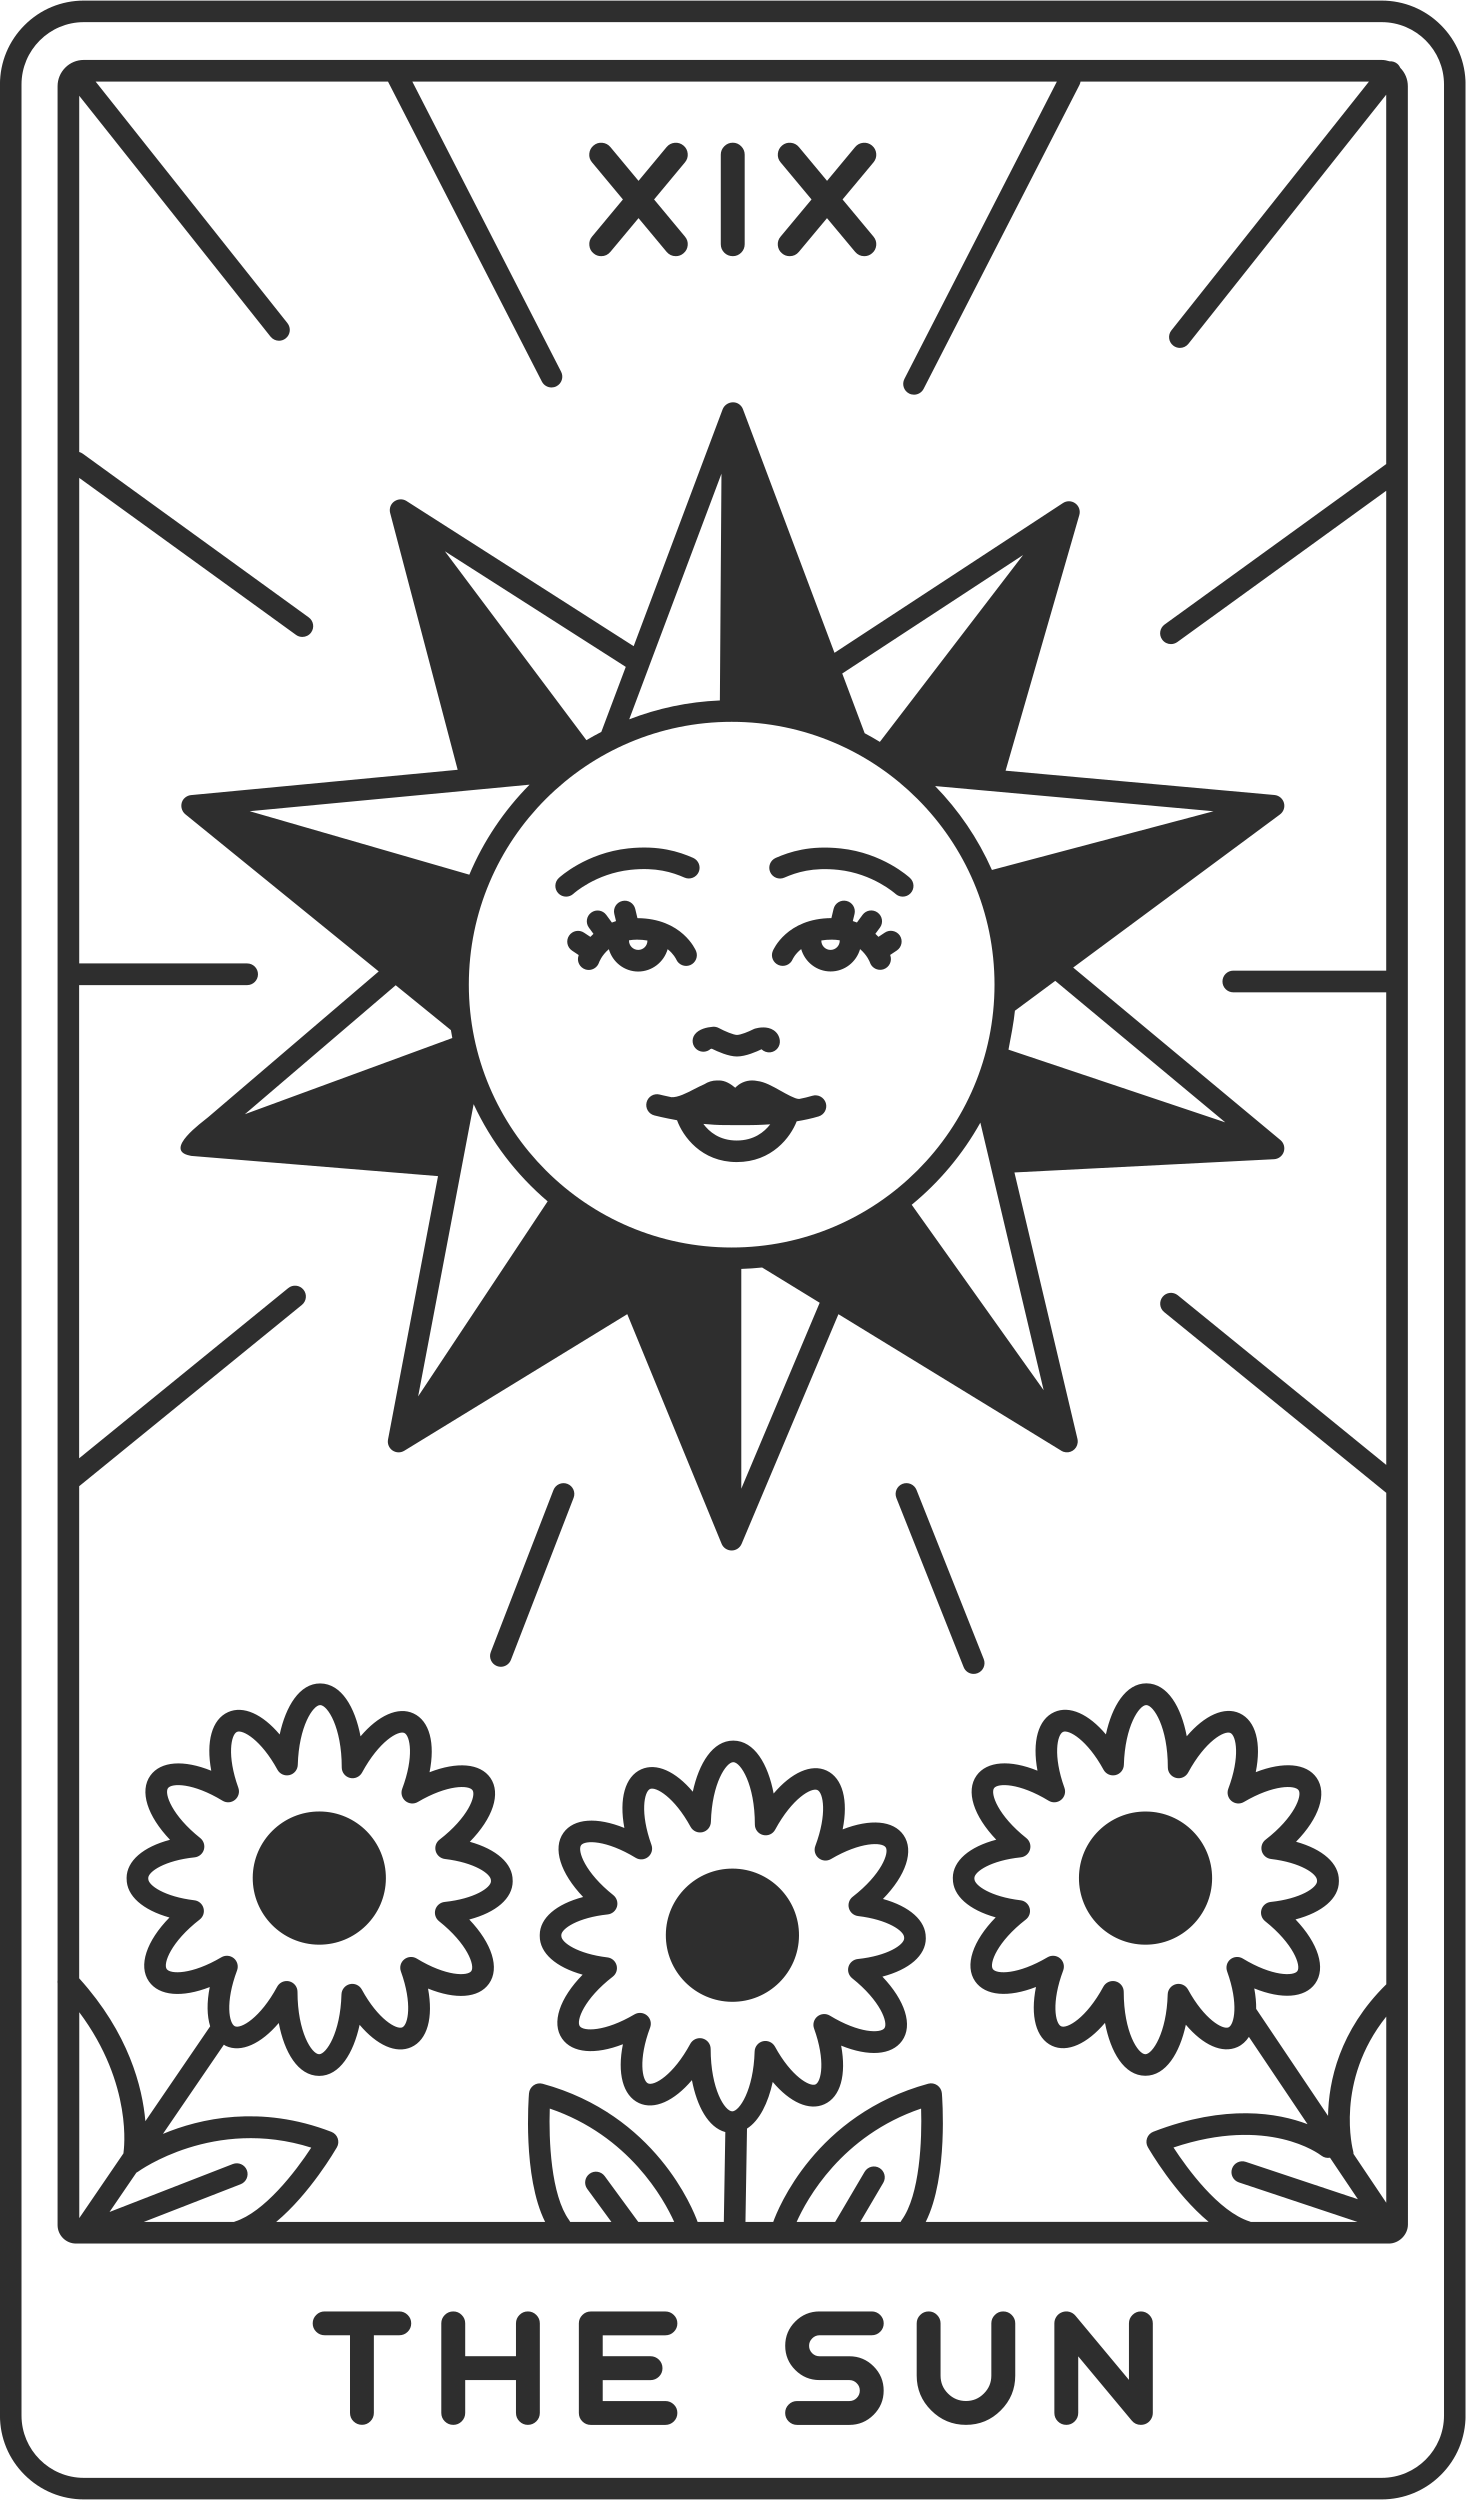
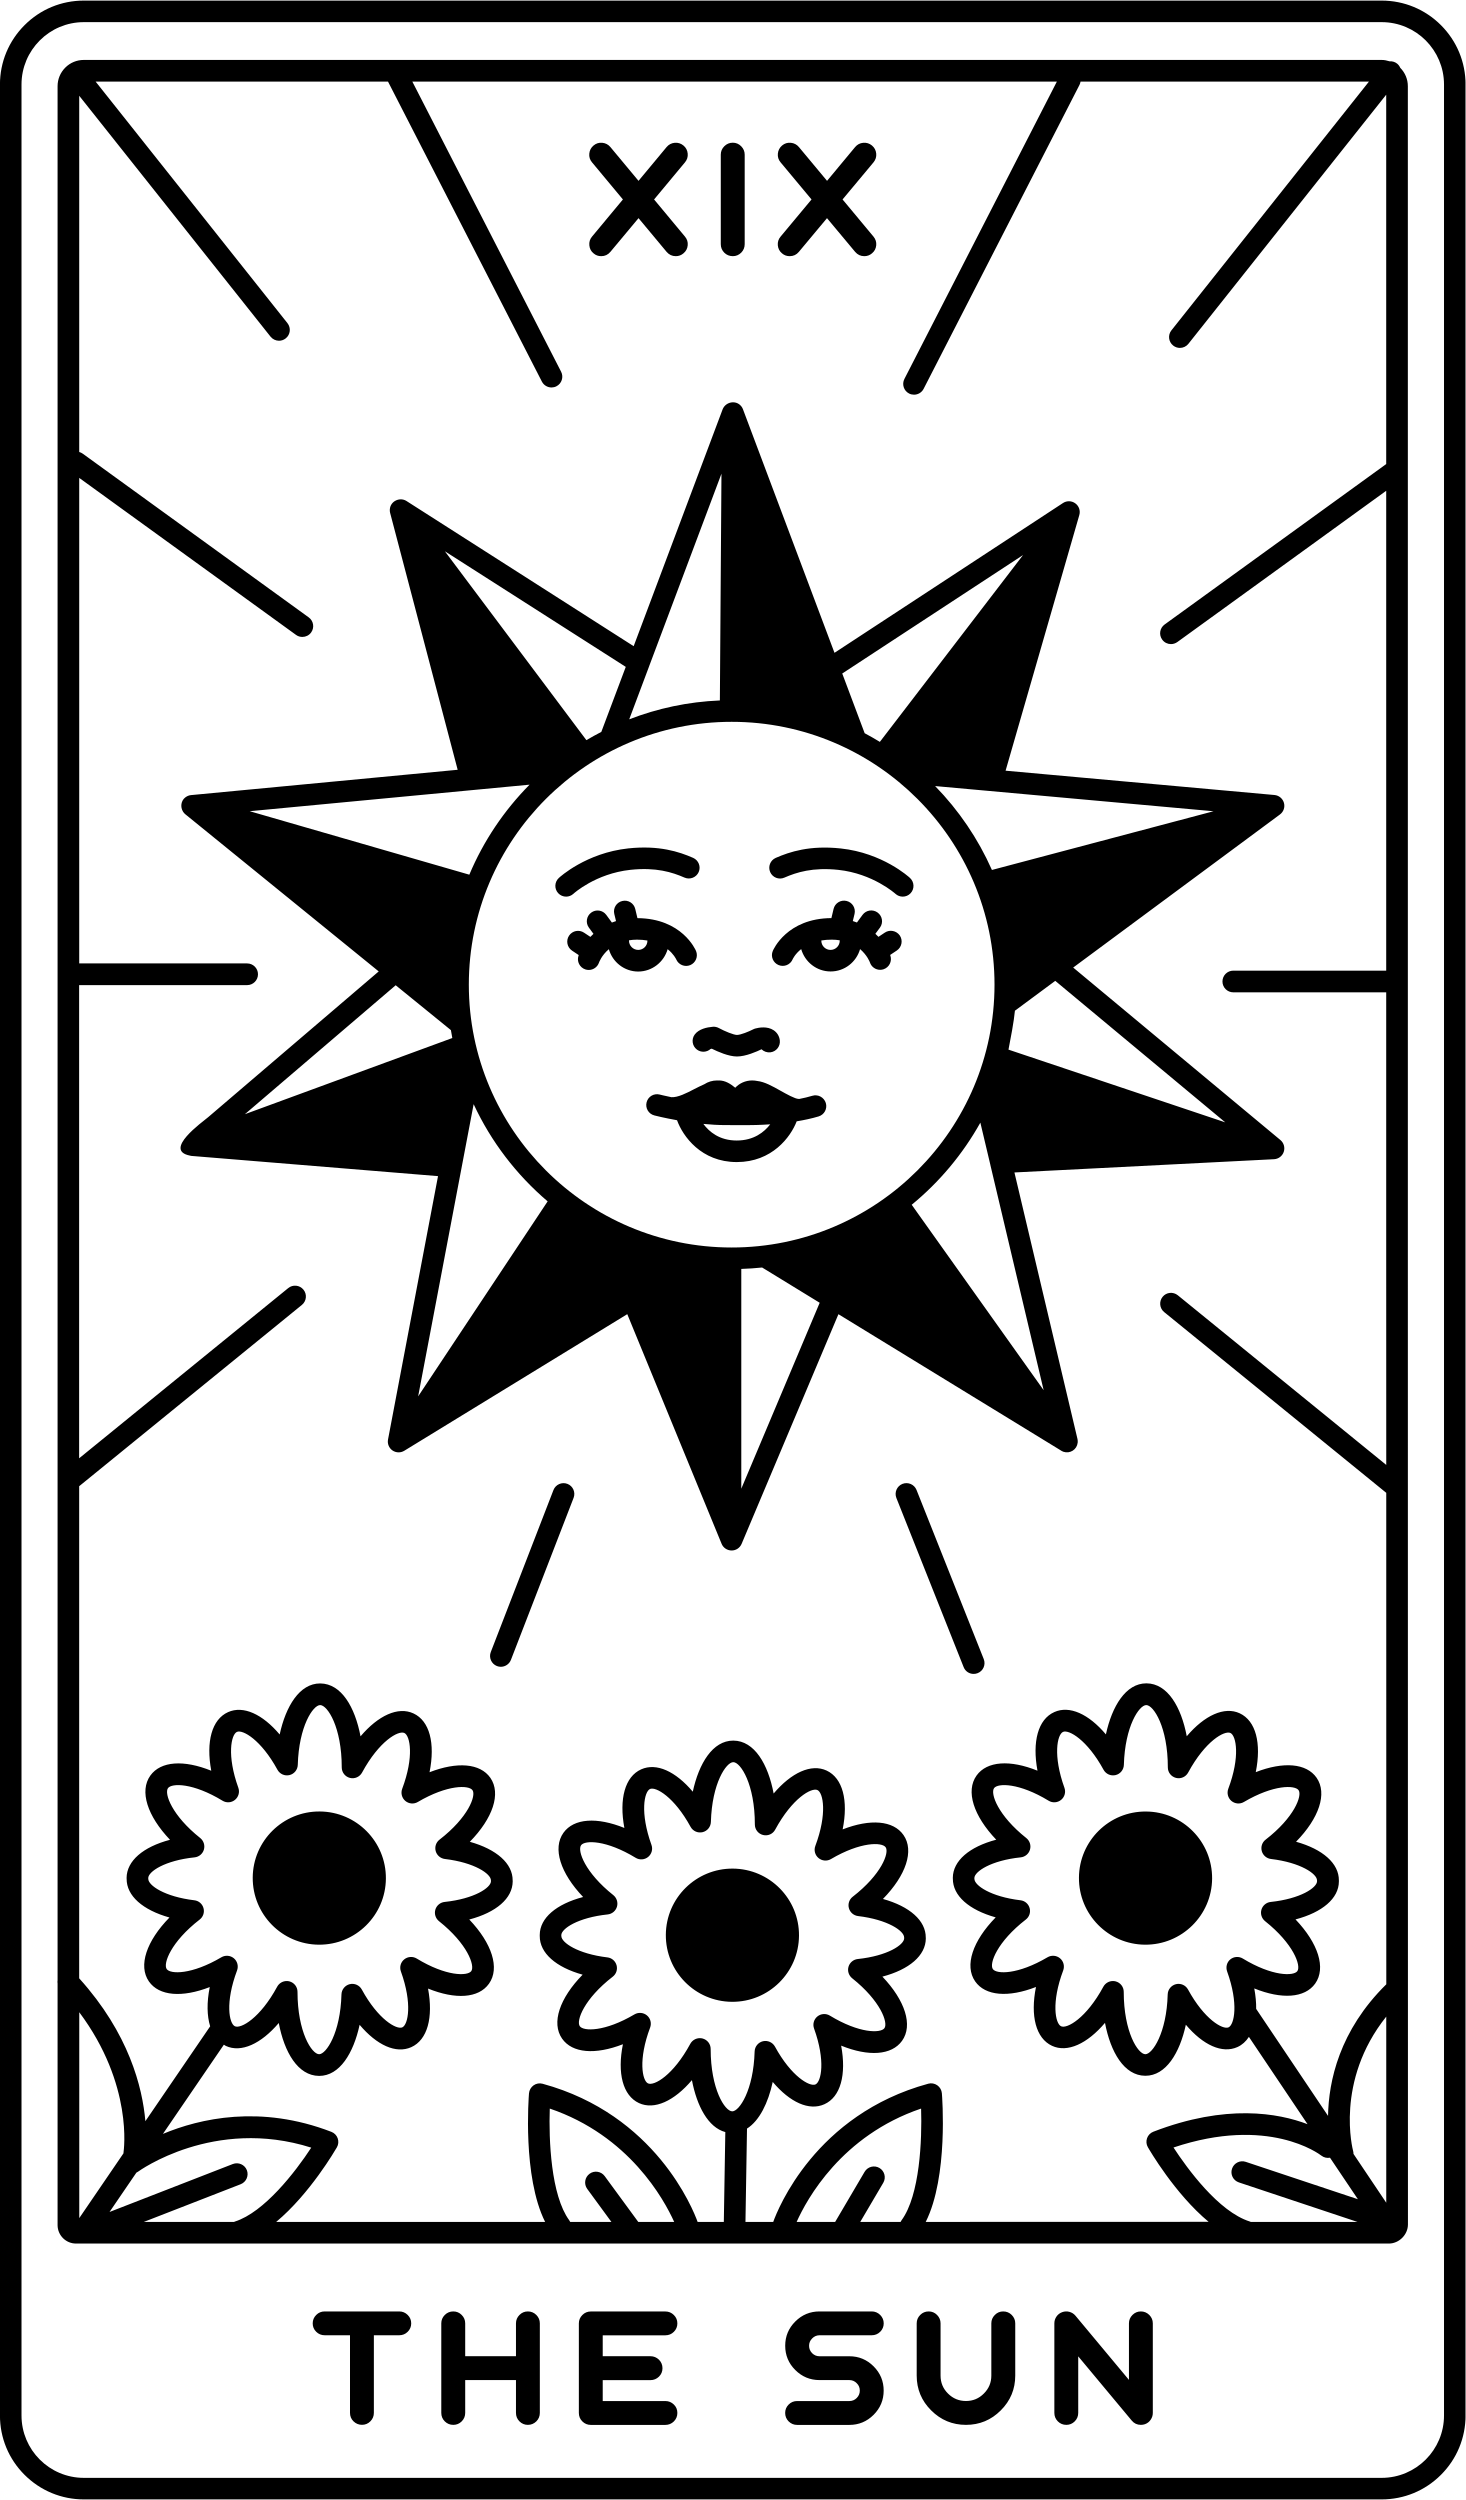
<svg xmlns="http://www.w3.org/2000/svg" xmlns:xlink="http://www.w3.org/1999/xlink" version="1.0" id="Layer_1" x="0px" y="0px" viewBox="0 0 323 551" style="enable-background:new 0 0 323 551;" xml:space="preserve">
  <style type="text/css">
	.st0{clip-path:url(#SVGID_00000127747383329321471360000017076260860742294682_);}
- 	.st1{fill:#2E2E2E;}
+ 	.st1{fill:currentColor;}
</style>
  <g>
    <defs>
      <rect id="SVGID_1_" width="323" height="551" />
    </defs>
    <clipPath id="SVGID_00000101091295682728092690000008484041067243405499_">
      <use xlink:href="#SVGID_1_" style="overflow:visible;" />
    </clipPath>
    <g style="clip-path:url(#SVGID_00000101091295682728092690000008484041067243405499_);">
      <path class="st1" d="M317.59,5.55c-3.49-3.49-8.14-5.42-13.08-5.42H18.48c-4.94,0-9.58,1.92-13.07,5.42    c-3.49,3.49-5.42,8.14-5.42,13.08v513.74c0,4.94,1.92,9.59,5.42,13.08c3.49,3.49,8.14,5.42,13.07,5.42h286.03    c4.94,0,9.58-1.92,13.08-5.42c3.49-3.49,5.42-8.14,5.42-13.08V18.63C323.01,13.69,321.08,9.05,317.59,5.55z M318.26,275.5v256.87    c0,3.8-1.54,7.23-4.03,9.72c-2.49,2.49-5.92,4.03-9.72,4.03H18.48c-3.79,0-7.23-1.54-9.71-4.03c-2.49-2.48-4.03-5.92-4.03-9.72    V18.63c0-3.8,1.54-7.23,4.03-9.72c2.48-2.49,5.92-4.03,9.71-4.03h286.03c3.8,0,7.23,1.54,9.72,4.03c2.48,2.49,4.03,5.92,4.03,9.72    V275.5z M89.86,510.22c0.52,0.52,0.77,1.13,0.77,1.85c0,0.72-0.26,1.34-0.77,1.85c-0.52,0.52-1.15,0.77-1.87,0.77H82.4v17.1    c0,0.73-0.26,1.36-0.77,1.87c-0.51,0.51-1.12,0.77-1.85,0.77c-0.72,0-1.35-0.26-1.87-0.77c-0.52-0.51-0.77-1.14-0.77-1.87v-17.1    h-5.58c-0.73,0-1.36-0.26-1.87-0.77c-0.52-0.51-0.77-1.13-0.77-1.85c0-0.72,0.26-1.34,0.77-1.85c0.51-0.52,1.14-0.78,1.87-0.78    h16.43C88.72,509.44,89.34,509.7,89.86,510.22z M118.21,510.22c0.51,0.52,0.77,1.13,0.77,1.85v19.73c0,0.73-0.26,1.36-0.77,1.87    c-0.52,0.51-1.15,0.77-1.87,0.77c-0.72,0-1.34-0.26-1.85-0.77c-0.51-0.51-0.77-1.14-0.77-1.87v-7.23h-11.19v7.23    c0,0.73-0.26,1.36-0.77,1.87c-0.51,0.51-1.13,0.77-1.85,0.77c-0.74,0-1.36-0.26-1.88-0.77c-0.51-0.51-0.77-1.14-0.77-1.87v-19.73    c0-0.72,0.26-1.34,0.77-1.85c0.52-0.52,1.14-0.78,1.88-0.78c0.72,0,1.34,0.26,1.85,0.78c0.52,0.52,0.77,1.13,0.77,1.85v7.23h11.19    v-7.23c0-0.72,0.26-1.34,0.77-1.85c0.51-0.52,1.13-0.78,1.85-0.78C117.06,509.44,117.69,509.7,118.21,510.22z M132.84,514.7v4.61    h10.52c0.72,0,1.35,0.26,1.88,0.77c0.51,0.52,0.77,1.14,0.77,1.88c0,0.72-0.26,1.34-0.77,1.85c-0.53,0.51-1.15,0.77-1.88,0.77    h-10.52v4.61h13.81c0.72,0,1.35,0.26,1.87,0.77c0.52,0.51,0.77,1.13,0.77,1.85c0,0.73-0.26,1.36-0.77,1.87    c-0.52,0.51-1.15,0.77-1.87,0.77h-16.43c-0.73,0-1.36-0.26-1.87-0.77c-0.52-0.51-0.77-1.14-0.77-1.87v-19.73    c0-0.72,0.26-1.34,0.77-1.85c0.51-0.52,1.14-0.78,1.87-0.78h16.43c0.72,0,1.35,0.26,1.87,0.78c0.52,0.52,0.77,1.13,0.77,1.85    c0,0.72-0.26,1.34-0.77,1.85c-0.52,0.52-1.15,0.77-1.87,0.77H132.84z M179,515.39c-0.45,0.45-0.68,0.98-0.68,1.62    c0,0.64,0.23,1.18,0.68,1.64c0.45,0.44,0.98,0.67,1.62,0.67h6.58c2.08,0,3.86,0.74,5.34,2.22c1.48,1.48,2.22,3.27,2.22,5.35    c0,2.08-0.74,3.86-2.22,5.34c-1.48,1.48-3.27,2.22-5.34,2.22h-11.51c-0.73,0-1.35-0.26-1.87-0.77c-0.51-0.51-0.77-1.14-0.77-1.87    c0-0.72,0.26-1.34,0.77-1.85c0.52-0.52,1.14-0.77,1.87-0.77h11.51c0.64,0,1.17-0.22,1.62-0.67c0.46-0.46,0.68-1,0.68-1.64    c0-0.64-0.22-1.18-0.68-1.62c-0.45-0.46-0.98-0.69-1.62-0.69h-6.58c-2.08,0-3.86-0.74-5.34-2.22c-1.48-1.47-2.22-3.26-2.22-5.35    c0-2.08,0.74-3.86,2.22-5.34c1.48-1.48,3.26-2.22,5.34-2.22h11.51c0.72,0,1.34,0.26,1.87,0.78c0.51,0.52,0.77,1.13,0.77,1.85    c0,0.72-0.26,1.34-0.77,1.85c-0.53,0.52-1.15,0.77-1.87,0.77h-11.51C179.98,514.7,179.45,514.93,179,515.39z M222.99,510.22    c0.51,0.52,0.77,1.13,0.77,1.85v11.51c0,2.99-1.06,5.55-3.19,7.67c-2.11,2.12-4.67,3.19-7.67,3.19s-5.55-1.07-7.67-3.19    c-2.12-2.11-3.19-4.67-3.19-7.67v-11.51c0-0.72,0.26-1.34,0.77-1.85c0.51-0.52,1.14-0.78,1.87-0.78c0.72,0,1.34,0.26,1.85,0.78    c0.51,0.52,0.77,1.13,0.77,1.85v11.51c0,1.55,0.54,2.87,1.64,3.96c1.09,1.09,2.41,1.64,3.96,1.64c1.54,0,2.85-0.54,3.94-1.64    c1.1-1.09,1.65-2.41,1.65-3.96v-11.51c0-0.72,0.26-1.34,0.77-1.85c0.51-0.52,1.12-0.78,1.85-0.78S222.47,509.7,222.99,510.22z     M253.31,510.22c0.51,0.52,0.77,1.13,0.77,1.85v19.73c0,0.56-0.16,1.06-0.48,1.52c-0.31,0.46-0.73,0.78-1.25,0.97    c-0.29,0.1-0.59,0.15-0.9,0.15c-0.83,0-1.5-0.32-2.02-0.95l-11.79-14.15v12.46c0,0.73-0.26,1.36-0.77,1.87    c-0.51,0.51-1.13,0.77-1.85,0.77c-0.73,0-1.36-0.26-1.87-0.77c-0.51-0.51-0.77-1.14-0.77-1.87v-19.73c0-0.56,0.16-1.06,0.48-1.52    c0.31-0.44,0.72-0.76,1.25-0.95c0.52-0.19,1.05-0.21,1.59-0.07c0.53,0.15,0.98,0.43,1.33,0.85l11.79,14.15v-12.46    c0-0.72,0.26-1.34,0.77-1.85c0.52-0.52,1.14-0.78,1.85-0.78C252.16,509.44,252.78,509.7,253.31,510.22z M130.48,52.15l6.81-8.19    l-6.81-8.18c-0.47-0.56-0.67-1.2-0.6-1.92c0.07-0.72,0.38-1.32,0.94-1.79c0.56-0.47,1.2-0.67,1.92-0.6    c0.72,0.07,1.32,0.38,1.79,0.94l6.2,7.45l6.19-7.45c0.47-0.56,1.07-0.87,1.79-0.94c0.72-0.06,1.36,0.14,1.92,0.6    s0.87,1.06,0.94,1.79c0.07,0.72-0.14,1.36-0.6,1.92l-6.81,8.18l6.81,8.19c0.47,0.56,0.67,1.2,0.6,1.92    c-0.07,0.72-0.38,1.31-0.94,1.77c-0.49,0.42-1.05,0.62-1.69,0.62c-0.81,0-1.48-0.32-2.02-0.95l-6.19-7.43l-6.2,7.43    c-0.54,0.64-1.21,0.95-2.02,0.95c-0.65,0-1.21-0.2-1.69-0.62c-0.56-0.45-0.86-1.04-0.93-1.77    C129.82,53.34,130.02,52.7,130.48,52.15z M159.63,55.69c-0.51-0.52-0.77-1.14-0.77-1.88V34.09c0-0.72,0.26-1.34,0.77-1.85    c0.52-0.52,1.14-0.79,1.88-0.79c0.72,0,1.34,0.27,1.85,0.79c0.51,0.52,0.77,1.13,0.77,1.85v19.72c0,0.74-0.26,1.36-0.77,1.88    c-0.52,0.51-1.14,0.77-1.85,0.77C160.77,56.45,160.14,56.2,159.63,55.69z M172.04,52.15l6.82-8.19l-6.82-8.18    c-0.47-0.56-0.67-1.2-0.6-1.92c0.07-0.72,0.38-1.32,0.93-1.79c0.56-0.47,1.2-0.67,1.92-0.6c0.72,0.07,1.32,0.38,1.79,0.94    l6.2,7.45l6.19-7.45c0.47-0.56,1.06-0.87,1.79-0.94c0.72-0.06,1.36,0.14,1.92,0.6c0.56,0.47,0.87,1.06,0.94,1.79    c0.07,0.72-0.14,1.36-0.6,1.92l-6.82,8.18l6.82,8.19c0.46,0.56,0.67,1.2,0.6,1.92c-0.07,0.72-0.38,1.31-0.94,1.77    c-0.49,0.42-1.05,0.62-1.69,0.62c-0.81,0-1.48-0.32-2.02-0.95l-6.2-7.43l-6.2,7.43c-0.53,0.64-1.21,0.95-2.02,0.95    c-0.65,0-1.21-0.2-1.69-0.62c-0.55-0.45-0.86-1.04-0.93-1.77C171.37,53.34,171.57,52.7,172.04,52.15z M310.29,19.01    c0-1.54-0.6-2.98-1.68-4.07c-0.15-0.35-0.38-0.67-0.69-0.92c-0.49-0.39-1.08-0.55-1.67-0.51c-0.56-0.18-1.15-0.3-1.75-0.3H18.48    c-1.55,0-3.01,0.6-4.1,1.7s-1.69,2.55-1.69,4.09v417.44c-0.04,0.24-0.04,0.48,0,0.73v53.3c0.04,2.22,1.84,4.01,4.07,4.01H306.1    c2.26,0,4.21-1.96,4.21-4.21l-0.02-214.39V19.01z M17.46,443.48c11.99,16.03,9.8,30.6,9.77,30.85c-0.02,0.09-0.02,0.18-0.02,0.27    l-9.74,14.27V443.48z M51.77,489.63c-0.07,0.02-0.13,0.06-0.19,0.08H31.7l21.35-8.31c1.22-0.48,1.83-1.86,1.36-3.09    c-0.48-1.23-1.86-1.83-3.09-1.36l-27.18,10.57l5.92-8.67c0.12-0.06,0.24-0.13,0.36-0.21c0.17-0.12,16.71-12.11,38.18-5.3    C65.11,478.69,58.22,487.6,51.77,489.63z M140.67,489.71l-7.4-10.1c-0.78-1.06-2.28-1.29-3.33-0.51    c-1.06,0.78-1.29,2.27-0.52,3.33l5.33,7.28h-9.08c-0.06-0.12-0.12-0.24-0.21-0.36c-4.04-5.51-4.53-17.76-4.29-24.62    c17.48,5.95,25.17,19.99,27.42,24.98H140.67z M161.39,465.34L161.39,465.34c-1.62-0.01-4.76-4.88-4.76-13.75    c0-1.09-0.74-2.04-1.8-2.31c-0.2-0.05-0.4-0.07-0.59-0.07c-0.86,0-1.67,0.47-2.1,1.25c-3.76,6.95-7.99,9.34-9.32,8.72    c-1.27-0.59-2.2-5.21,0.47-12.31c0.35-0.95,0.08-2.02-0.7-2.67c-0.78-0.65-1.88-0.74-2.75-0.23c-6.55,3.87-11.26,3.76-12.06,2.6    c-0.83-1.2,0.93-6,7.27-10.91c0.77-0.59,1.1-1.59,0.84-2.52c-0.26-0.93-1.05-1.62-2.02-1.73c-6.55-0.78-10.16-3.28-10.15-4.71    c0-0.05,0-0.11-0.01-0.19c0.01-1.43,3.66-3.88,10.23-4.57c0.96-0.1,1.77-0.78,2.04-1.71c0.27-0.93-0.05-1.93-0.8-2.54    c-6.27-4.98-7.97-9.81-7.11-11c0.81-1.14,5.53-1.19,12.03,2.77c0.86,0.53,1.96,0.45,2.75-0.19c0.78-0.64,1.08-1.7,0.73-2.66    c-2.57-7.14-1.59-11.74-0.31-12.32c1.25-0.56,5.33,1.74,8.93,8.34c0.52,0.95,1.6,1.43,2.65,1.18c1.05-0.25,1.8-1.18,1.83-2.26    c0.24-8.54,3.38-13.17,4.93-13.17h0.01c1.61,0.01,4.76,4.87,4.75,13.74c0,1.09,0.74,2.05,1.8,2.31c1.06,0.27,2.17-0.21,2.68-1.18    c3.76-6.94,8.01-9.33,9.32-8.72c1.27,0.59,2.19,5.21-0.47,12.31c-0.36,0.95-0.08,2.02,0.7,2.67c0.78,0.65,1.88,0.74,2.74,0.23    c6.55-3.86,11.27-3.75,12.06-2.6c0.84,1.2-0.93,6-7.26,10.9c-0.77,0.59-1.1,1.59-0.84,2.53c0.26,0.93,1.05,1.61,2.02,1.73    c6.55,0.78,10.16,3.28,10.15,4.71c0,0.01,0,0.01,0,0.01c0-0.11,0.01-0.23,0.03-0.35c-0.03,0.17-0.04,0.35-0.02,0.53    c-0.01,1.43-3.66,3.88-10.23,4.57c-0.96,0.1-1.77,0.78-2.04,1.7c-0.27,0.93,0.05,1.93,0.81,2.54c6.27,4.99,7.96,9.81,7.11,11    c-0.82,1.14-5.53,1.19-12.03-2.77c-0.86-0.52-1.96-0.45-2.75,0.19c-0.78,0.64-1.08,1.7-0.73,2.66c2.57,7.14,1.58,11.74,0.31,12.32    c-1.26,0.56-5.33-1.74-8.93-8.34c-0.52-0.94-1.6-1.42-2.65-1.18c-1.05,0.26-1.8,1.18-1.83,2.26    C166.08,460.7,162.94,465.34,161.39,465.34z M198.7,489.35c-0.08,0.11-0.15,0.23-0.21,0.36h-8.89l5.07-8.62    c0.67-1.14,0.29-2.6-0.84-3.27c-1.14-0.67-2.6-0.29-3.27,0.85l-6.49,11.04h-8.49c2.23-4.99,9.87-19.02,27.43-24.98    C203.23,471.59,202.75,483.83,198.7,489.35z M204.03,489.71c5.01-9.99,3.62-27.55,3.56-28.35c-0.06-0.71-0.43-1.35-1.01-1.76    c-0.58-0.41-1.32-0.54-1.99-0.35c-24.89,6.79-33.17,27.65-34.17,30.46h-6.12l0.34-20.57c2.75-1.74,4.67-5.68,5.67-10.28    c3.79,4.49,8.01,6.43,11.37,4.92c3.59-1.6,4.9-6.53,3.71-12.92c6.04,2.45,11.12,2.14,13.42-1.06c2.46-3.43,0.67-8.9-4.33-14.15    c5.92-1.56,9.55-4.65,9.57-8.42c0-0.03-0.01-0.1-0.01-0.16c0-0.01,0-0.01,0-0.01c0.03-3.76-3.55-6.89-9.44-8.53    c5.07-5.18,6.94-10.63,4.53-14.09c-2.25-3.23-7.34-3.61-13.41-1.24c1.28-6.37,0.03-11.31-3.54-12.97    c-3.39-1.57-7.77,0.46-11.67,5.06c-1.22-6.44-4.22-11.63-8.87-11.66c-0.02,0-0.03,0-0.04,0c-4.52,0-7.56,5.02-8.91,11.26    c-3.79-4.49-8.01-6.43-11.37-4.93c-3.59,1.61-4.9,6.53-3.71,12.92c-6.04-2.44-11.12-2.14-13.42,1.06    c-2.46,3.43-0.67,8.91,4.33,14.16c-5.92,1.56-9.54,4.63-9.56,8.35c-0.01,0.1,0,0.2,0,0.22c0,0.01,0,0.02,0,0.02    c-0.03,3.76,3.56,6.89,9.45,8.53c-5.07,5.18-6.94,10.63-4.53,14.09c2.25,3.23,7.34,3.6,13.41,1.24    c-1.28,6.37-0.03,11.31,3.54,12.97c3.39,1.57,7.77-0.46,11.67-5.06c1.09,5.71,3.57,10.43,7.36,11.45l-0.33,19.81h-5.77    c-1.01-2.8-9.29-23.67-34.17-30.46c-0.68-0.19-1.42-0.06-1.99,0.35s-0.95,1.05-1.01,1.76c-0.06,0.81-1.45,18.36,3.56,28.35H60.86    c7.45-6.2,13.08-15.92,13.39-16.45c0.35-0.6,0.41-1.33,0.18-1.98c-0.23-0.66-0.74-1.18-1.39-1.43    c-15.65-6.04-29.01-2.94-37.13,0.45l13.43-19.66c0.15,0.09,0.28,0.2,0.43,0.27c3.38,1.57,7.76-0.45,11.67-5.05    c1.22,6.44,4.22,11.62,8.87,11.66c0.02,0,0.03,0,0.04,0c4.52,0,7.56-5.02,8.91-11.26c3.79,4.49,8.01,6.43,11.37,4.93    c3.59-1.61,4.9-6.53,3.71-12.92c6.04,2.45,11.13,2.15,13.42-1.06c2.46-3.43,0.67-8.91-4.33-14.16c5.92-1.56,9.54-4.64,9.57-8.41    c0,0-0.01-0.1-0.01-0.15c0-0.01,0-0.02,0-0.03c0.03-3.77-3.56-6.89-9.44-8.54c5.07-5.18,6.93-10.63,4.53-14.09    c-2.25-3.23-7.34-3.6-13.41-1.24c1.28-6.37,0.03-11.31-3.54-12.96c-3.39-1.58-7.77,0.45-11.67,5.05    c-1.22-6.44-4.22-11.62-8.87-11.66c-0.02,0-0.03,0-0.04,0c-4.52,0-7.56,5.01-8.91,11.25c-3.79-4.49-8.02-6.43-11.37-4.93    c-3.59,1.61-4.9,6.53-3.71,12.92c-6.03-2.44-11.12-2.14-13.42,1.06c-2.46,3.43-0.67,8.91,4.33,14.16    c-5.92,1.56-9.55,4.65-9.57,8.42c0,0.07,0.01,0.15,0.01,0.16s0,0.01,0,0.01c-0.03,3.77,3.56,6.89,9.44,8.54    c-5.07,5.18-6.93,10.63-4.53,14.09c2.25,3.23,7.34,3.6,13.41,1.24c-0.68,3.39-0.62,6.34,0.09,8.65l-14.28,20.91    c-0.64-7.43-3.61-19.35-14.59-31.49V327.56l49.09-39.96c1.02-0.83,1.18-2.34,0.34-3.36c-0.83-1.02-2.34-1.18-3.36-0.34    l-46.08,37.51V217.12h37.03c1.32,0,2.39-1.07,2.39-2.39s-1.07-2.39-2.39-2.39H17.46V105.33l47.78,34.6    c0.42,0.31,0.91,0.45,1.4,0.45c0.74,0,1.47-0.34,1.93-0.98c0.78-1.07,0.54-2.56-0.53-3.33L18.22,99.98    c-0.23-0.17-0.49-0.28-0.76-0.36V21.11l42.16,53.08c0.47,0.59,1.17,0.91,1.87,0.91c0.52,0,1.04-0.17,1.48-0.52    c1.04-0.82,1.2-2.32,0.39-3.35L21.08,17.99h64.44l33.91,66.11c0.42,0.82,1.26,1.3,2.12,1.3c0.36,0,0.74-0.08,1.08-0.26    c1.18-0.6,1.64-2.04,1.04-3.21L90.88,17.99h142.05l-33.6,65.53c-0.6,1.17-0.14,2.61,1.03,3.21c0.35,0.18,0.72,0.26,1.09,0.26    c0.86,0,1.7-0.47,2.12-1.3l34.36-67c0.11-0.23,0.18-0.47,0.22-0.7h63.56l-43.53,54.82c-0.82,1.03-0.65,2.53,0.39,3.35    c0.44,0.35,0.96,0.52,1.48,0.52c0.7,0,1.4-0.31,1.87-0.9l43.6-54.91v81.41l-48.84,35.36c-1.07,0.78-1.31,2.27-0.53,3.33    c0.46,0.65,1.19,0.99,1.93,0.99c0.48,0,0.97-0.15,1.4-0.45l46.04-33.34v105.76h-33.7c-1.32,0-2.39,1.07-2.39,2.39    c0,1.32,1.07,2.39,2.39,2.39h33.7v57.17l0.01,46.99l-45.94-37.39c-1.02-0.83-2.53-0.68-3.35,0.34c-0.83,1.02-0.68,2.53,0.34,3.36    l48.95,39.84l0.01,108.32c-10.38,10.21-12.71,21.41-12.84,29l-15.84-23.58c0.02-1.39-0.12-2.9-0.42-4.51    c6.03,2.44,11.12,2.14,13.42-1.06c2.45-3.43,0.67-8.91-4.33-14.15c5.92-1.56,9.54-4.63,9.56-8.35c0.01-0.08,0-0.14,0-0.21    c0-0.01,0-0.02,0-0.03c0.03-3.76-3.56-6.89-9.44-8.53c5.07-5.18,6.93-10.64,4.53-14.1c-2.25-3.23-7.34-3.6-13.41-1.24    c1.28-6.37,0.03-11.31-3.54-12.97c-3.38-1.57-7.77,0.46-11.67,5.06c-1.22-6.44-4.22-11.63-8.87-11.66c-0.02,0-0.03,0-0.04,0    c-4.52,0-7.56,5.02-8.91,11.25c-3.79-4.49-8.02-6.43-11.37-4.92c-3.59,1.6-4.9,6.53-3.71,12.92c-6.03-2.44-11.12-2.14-13.42,1.06    c-2.46,3.43-0.67,8.91,4.33,14.15c-5.92,1.56-9.55,4.65-9.57,8.42c0,0.08,0.01,0.15,0.01,0.16c0,0.01,0,0.01,0,0.01    c-0.03,3.76,3.56,6.89,9.44,8.53c-5.07,5.18-6.93,10.64-4.53,14.1c2.24,3.23,7.34,3.61,13.41,1.24    c-1.28,6.37-0.03,11.31,3.54,12.97c3.38,1.57,7.76-0.45,11.67-5.06c1.22,6.44,4.22,11.63,8.87,11.66c0.02,0,0.03,0,0.04,0    c4.52,0,7.56-5.01,8.91-11.25c3.79,4.49,8.01,6.43,11.37,4.92c1.05-0.47,1.88-1.25,2.53-2.24l12.92,19.24    c-6.45-2.46-17.95-4.52-33.98,1.66c-0.65,0.25-1.16,0.77-1.39,1.43c-0.23,0.66-0.17,1.38,0.18,1.98    c0.31,0.54,5.94,10.26,13.39,16.45L204.03,489.71L204.03,489.71z M44.85,420.55c-0.26-0.94-1.05-1.62-2.02-1.73    c-6.55-0.78-10.16-3.28-10.15-4.72c0-0.05,0-0.1-0.01-0.17c0.01-1.43,3.66-3.89,10.23-4.57c0.96-0.1,1.77-0.78,2.04-1.71    c0.27-0.93-0.05-1.93-0.8-2.54c-6.27-4.98-7.97-9.81-7.12-11c0.82-1.14,5.53-1.19,12.03,2.77c0.86,0.53,1.96,0.45,2.74-0.19    c0.79-0.65,1.08-1.71,0.74-2.66c-2.57-7.14-1.59-11.74-0.31-12.32c1.26-0.57,5.33,1.74,8.93,8.34c0.52,0.95,1.6,1.43,2.65,1.18    c1.05-0.25,1.8-1.18,1.83-2.25c0.24-8.54,3.38-13.18,4.93-13.18h0.01c1.61,0.01,4.76,4.87,4.75,13.74c0,1.09,0.74,2.04,1.8,2.31    c1.05,0.27,2.16-0.22,2.68-1.18c3.76-6.94,8.01-9.33,9.32-8.72c1.27,0.59,2.19,5.21-0.48,12.31c-0.35,0.95-0.07,2.02,0.7,2.67    c0.78,0.65,1.88,0.74,2.74,0.23c6.55-3.86,11.27-3.75,12.06-2.6c0.83,1.2-0.93,6-7.27,10.9c-0.77,0.59-1.1,1.59-0.84,2.53    c0.26,0.93,1.06,1.61,2.02,1.73c6.55,0.78,10.16,3.28,10.15,4.71c0,0.01,0,0.01,0,0.02c0,0.05,0.01,0.1,0.01,0.17    c-0.01,1.43-3.66,3.88-10.22,4.57c-0.96,0.1-1.77,0.78-2.04,1.7c-0.27,0.93,0.05,1.93,0.81,2.54c6.27,4.99,7.96,9.81,7.11,11    c-0.82,1.14-5.54,1.19-12.03-2.77c-0.86-0.52-1.96-0.45-2.75,0.19s-1.08,1.7-0.73,2.66c2.57,7.14,1.58,11.74,0.31,12.32    c-1.26,0.56-5.33-1.74-8.93-8.34c-0.52-0.95-1.6-1.43-2.65-1.18c-1.05,0.26-1.8,1.18-1.83,2.26c-0.23,8.54-3.38,13.18-4.92,13.18    c-0.01,0-0.01,0-0.01,0c-1.61-0.01-4.76-4.88-4.76-13.75c0-1.09-0.74-2.04-1.8-2.31c-0.19-0.05-0.39-0.07-0.58-0.07    c-0.86,0-1.68,0.47-2.1,1.25c-3.76,6.95-8.01,9.33-9.32,8.72c-1.27-0.59-2.19-5.2,0.48-12.31c0.35-0.95,0.07-2.02-0.7-2.67    c-0.78-0.65-1.88-0.74-2.75-0.23c-6.55,3.87-11.26,3.76-12.06,2.6c-0.83-1.2,0.93-6,7.27-10.91    C44.78,422.48,45.11,421.48,44.85,420.55z M270.46,434.51c2.57,7.14,1.58,11.74,0.31,12.32c-1.27,0.56-5.33-1.74-8.93-8.34    c-0.52-0.95-1.6-1.43-2.65-1.18c-1.05,0.26-1.8,1.18-1.83,2.26c-0.23,8.54-3.38,13.18-4.92,13.18c-0.01,0-0.01,0-0.01,0    c-1.61-0.01-4.76-4.88-4.76-13.75c0-1.09-0.74-2.04-1.8-2.31c-0.2-0.05-0.39-0.07-0.59-0.07c-0.86,0-1.67,0.47-2.1,1.25    c-3.76,6.95-8.02,9.33-9.32,8.72c-1.27-0.59-2.2-5.2,0.47-12.31c0.35-0.95,0.08-2.02-0.7-2.67c-0.78-0.65-1.88-0.74-2.75-0.23    c-6.55,3.87-11.27,3.76-12.06,2.6c-0.83-1.2,0.93-6,7.27-10.91c0.77-0.59,1.1-1.59,0.84-2.52c-0.26-0.94-1.05-1.62-2.02-1.73    c-6.55-0.78-10.16-3.28-10.15-4.72c0-0.05,0-0.1-0.01-0.17c0.01-1.43,3.66-3.89,10.22-4.57c0.96-0.1,1.77-0.78,2.04-1.71    c0.27-0.93-0.05-1.93-0.81-2.54c-6.27-4.98-7.96-9.81-7.11-11c0.81-1.14,5.53-1.19,12.03,2.77c0.86,0.53,1.96,0.45,2.75-0.19    c0.78-0.64,1.08-1.7,0.73-2.66c-2.57-7.14-1.59-11.74-0.31-12.32c1.26-0.57,5.33,1.74,8.93,8.34c0.52,0.95,1.6,1.43,2.65,1.18    c1.05-0.25,1.8-1.18,1.83-2.25c0.24-8.54,3.38-13.18,4.93-13.18c0,0,0,0,0.01,0c1.61,0.01,4.76,4.87,4.75,13.74    c0,1.09,0.74,2.04,1.8,2.31c1.06,0.27,2.16-0.22,2.68-1.18c3.76-6.95,8.02-9.33,9.32-8.72c1.27,0.59,2.19,5.21-0.48,12.31    c-0.35,0.95-0.07,2.02,0.7,2.67c0.78,0.65,1.88,0.74,2.74,0.23c6.55-3.86,11.26-3.75,12.06-2.6c0.83,1.2-0.93,6-7.27,10.9    c-0.77,0.59-1.1,1.59-0.84,2.53c0.26,0.93,1.06,1.61,2.02,1.73c6.55,0.78,10.16,3.28,10.15,4.71c0,0.01,0,0.01,0,0.02    c0,0.05,0.01,0.1,0.01,0.17c-0.01,1.43-3.66,3.88-10.22,4.57c-0.96,0.1-1.77,0.78-2.04,1.7c-0.27,0.93,0.05,1.93,0.81,2.54    c6.27,4.99,7.96,9.81,7.11,11c-0.81,1.14-5.53,1.19-12.03-2.77c-0.86-0.52-1.97-0.45-2.75,0.19S270.12,433.56,270.46,434.51z     M273.04,481l26.14,8.71h-23.51c-0.06-0.03-0.12-0.06-0.19-0.08c-6.94-2.18-13.86-11.76-16.84-16.32    c20.88-7.01,32.08,1.4,32.59,1.79c0.56,0.44,1.25,0.58,1.9,0.46l6.15,9.15l-24.72-8.24c-1.25-0.42-2.6,0.26-3.02,1.51    C271.11,479.23,271.79,480.58,273.04,481z M298.31,474.72c0-0.21-0.02-0.42-0.08-0.64c-0.05-0.17-4.09-15.34,7.3-29.62v41.02    L298.31,474.72z M161.32,441.2c-8.1-0.06-14.63-6.67-14.57-14.78c0.05-8.1,6.67-14.63,14.77-14.58    c8.11,0.06,14.64,6.67,14.58,14.78C176.04,434.73,169.43,441.26,161.32,441.2z M55.7,413.82c0.05-8.1,6.67-14.63,14.77-14.57    c8.11,0.05,14.64,6.67,14.58,14.78c-0.06,8.1-6.67,14.63-14.78,14.58C62.17,428.55,55.65,421.93,55.7,413.82z M267.15,414.03    c-0.06,8.1-6.67,14.63-14.78,14.58c-8.1-0.06-14.63-6.67-14.57-14.78c0.05-8.1,6.67-14.63,14.77-14.57    C260.68,399.3,267.2,405.92,267.15,414.03z M233.98,319.79c0.13,0.07,0.26,0.13,0.4,0.18c1.44,0.49,2.98-0.47,3.14-2.01    c0.01-0.05,0.01-0.1,0.01-0.16c0.01-0.21-0.01-0.41-0.05-0.63l-13.9-58.76l57.22-2.92c0.98-0.05,1.83-0.7,2.14-1.63    c0.31-0.93,0.02-1.96-0.73-2.59l-45.68-38.02l45.57-33.74c0.8-0.59,1.15-1.61,0.88-2.56s-1.1-1.64-2.08-1.73l-59.27-5.36    l16.25-56.34c0.28-0.96-0.07-1.99-0.88-2.58c-0.8-0.59-1.89-0.62-2.72-0.07l-50.36,33.01c0,0-20.17-53.7-20.19-53.73    c-0.08-0.2-0.18-0.38-0.31-0.55c-0.03-0.04-0.06-0.07-0.09-0.11c-1.17-1.39-3.38-0.92-4.05,0.69l-19.62,52.24    c0,0-49.88-31.88-50.12-32.03c-1.43-0.87-3.48,0.04-3.62,1.85c0,0.05-0.01,0.09-0.01,0.14c-0.01,0.22,0.02,0.43,0.07,0.65    l14.89,56.63c0,0-58.76,5.58-58.77,5.58c-0.21,0.02-0.42,0.07-0.62,0.15c-0.04,0.02-0.08,0.04-0.12,0.05    c-0.18,0.08-0.34,0.18-0.54,0.33c-0.94,0.73-1.11,2.11-0.49,3.1c0.03,0.05,0.05,0.08,0.08,0.12c0.12,0.17,0.26,0.33,0.43,0.47    l42.63,34.64c-9.47,8.1-18.95,16.19-28.42,24.29c-3.05,2.61-6.1,5.21-9.15,7.82c-1.26,1.07-10.04,7.31-4.02,8.49    c0.09,0.02,0.17,0.05,0.26,0.06l54.4,4.46l-11.02,58.05c-0.18,0.93,0.21,1.87,0.98,2.41c0.41,0.28,0.88,0.42,1.36,0.42    c0.43,0,0.86-0.12,1.24-0.35l49.15-30.11l20.79,50.61c0.36,0.89,1.23,1.47,2.21,1.48c0.96,0,1.82-0.57,2.2-1.46l21.34-50.62    l49.14,30.1C233.93,319.77,233.96,319.78,233.98,319.79z M270.05,247.37l-47.78-16.03c0.43-2.16,1.22-6.35,1.42-8.58l8.89-6.58    L270.05,247.37z M267.46,178.8l-48.84,12.94c-3.06-6.91-7.32-13.16-12.52-18.49L267.46,178.8z M225.48,122.33l-31.56,41.18    c-1.09-0.67-2.21-1.3-3.35-1.91l-4.94-13.16L225.48,122.33z M143.06,146.87c0-0.01,0-0.01,0-0.01l15.95-42.46l-0.35,49.98    c-7.02,0.29-13.74,1.74-19.98,4.16L143.06,146.87z M98.05,121.5l39.87,25.48l-5.39,14.33c-1.11,0.58-2.21,1.18-3.29,1.82    L98.05,121.5z M55.03,178.79l61.69-5.85c-5.61,5.67-10.15,12.39-13.28,19.84L55.03,178.79z M53.97,245.57l33.24-28.42l12.17,9.89    c0.09,0.58,0.2,1.16,0.31,1.74L53.97,245.57z M92.16,307.76l12.23-64.4c3.84,8.27,9.44,15.57,16.31,21.42L92.16,307.76z     M163.38,328.11v-48.44c1.55-0.05,3.08-0.15,4.59-0.31c0.01,0,0.01,0.01,0.02,0.01l12.67,7.76L163.38,328.11z M161.26,274.95    c-31.94,0-57.93-25.99-57.93-57.93s25.99-57.93,57.93-57.93c31.94,0,57.93,25.99,57.93,57.93S193.2,274.95,161.26,274.95z     M200.94,265.53c6.11-5.01,11.26-11.16,15.13-18.1l2.21,9.32c0,0.01,0,0.01,0,0.02l11.74,49.63L200.94,265.53z M126.42,330.13    l-13.81,35.7c-0.36,0.94-1.27,1.53-2.22,1.53c-0.29,0-0.58-0.05-0.86-0.16c-1.22-0.47-1.84-1.86-1.36-3.09l13.81-35.7    c0.48-1.23,1.86-1.84,3.09-1.36C126.28,327.52,126.9,328.9,126.42,330.13z M212.39,367.44l-14.83-37.29    c-0.48-1.22,0.11-2.61,1.34-3.1c1.22-0.48,2.61,0.11,3.1,1.33l14.82,37.29c0.48,1.22-0.11,2.61-1.34,3.09    c-0.29,0.12-0.59,0.17-0.88,0.17C213.66,368.94,212.76,368.38,212.39,367.44z M179.04,241.51c-0.92,0.28-1.89,0.5-2.89,0.7    c-0.04-0.01-0.07-0.01-0.1-0.01c-0.01-0.01-0.02-0.01-0.03,0c-0.79,0-2.7-1.08-3.97-1.79c-1.81-1.02-3.53-1.98-5.14-2.16    c-0.36-0.07-0.73-0.12-1.12-0.12c-1.51,0-2.84,0.64-3.74,1.61c-0.99-0.82-2.19-1.62-3.62-1.61c-0.05,0-0.1,0.02-0.15,0.02    c-0.07-0.01-0.14-0.02-0.21-0.02c-1.06,0-2.04,0.31-2.83,0.83c-0.73,0.32-1.47,0.69-2.23,1.08c-1.7,0.89-3.62,1.87-5.04,1.78    c-1.55-0.32-2.55-0.57-2.57-0.58c-1.28-0.33-2.57,0.44-2.89,1.71c-0.33,1.27,0.44,2.57,1.71,2.89c0.17,0.05,2.16,0.55,5,1.06    c1.27,3.52,5.32,9.22,13.17,9.22c7.77,0,11.87-5.52,13.2-8.98c1.64-0.27,3.3-0.62,4.83-1.08c1.26-0.38,1.97-1.7,1.59-2.96    C181.61,241.84,180.29,241.13,179.04,241.51z M162.37,251.37c-3.79,0-6.07-1.92-7.35-3.66c1.62,0.16,3.29,0.26,4.94,0.26    l4.45,0.01c0.04,0,0.18,0,0.4,0c0.78,0,2.64-0.02,4.95-0.18C168.45,249.5,166.16,251.37,162.37,251.37z M153.13,227.99    c0.91-1.2,2.66-1.58,3.97-1.69c0.46-0.04,0.93,0.06,1.33,0.28c1.32,0.72,3.29,1.52,3.99,1.52c0.83,0,2.62-0.74,3.58-1.23    c0.16-0.08,0.32-0.15,0.49-0.19c0.74-0.2,2.62-0.56,4.03,0.39c0.76,0.51,1.24,1.3,1.35,2.21c0.16,1.3-0.76,2.49-2.06,2.65    c-0.76,0.09-1.47-0.18-1.97-0.67c-1.01,0.49-3.46,1.59-5.42,1.59c-1.82,0-4.22-1.06-5.55-1.72c-0.1,0.03-0.2,0.05-0.27,0.07    c-0.83,0.74-2.08,0.82-3.01,0.12C152.55,230.53,152.34,229.05,153.13,227.99z M147.15,209.2c1.32,1.05,1.84,2.14,1.89,2.25    c0.51,1.19,1.89,1.76,3.09,1.26c1.21-0.51,1.78-1.9,1.28-3.1c-0.12-0.3-3.11-7.19-12.92-7.25l-0.48-2.02    c-0.3-1.28-1.58-2.07-2.86-1.76c-1.28,0.3-2.07,1.58-1.76,2.86l0.38,1.57c-0.32,0.09-0.62,0.2-0.91,0.32l-1.24-1.69    c-0.78-1.06-2.27-1.28-3.32-0.5c-1.06,0.78-1.28,2.27-0.5,3.32l1,1.36c-0.24,0.22-0.47,0.44-0.68,0.67l-1.4-0.93    c-1.09-0.73-2.57-0.44-3.3,0.66c-0.73,1.09-0.43,2.57,0.66,3.3l1.47,0.98c-0.03,0.08-0.05,0.12-0.05,0.15    c-0.42,1.24,0.26,2.59,1.51,3.01c0.25,0.08,0.5,0.12,0.75,0.12c0.99,0,1.92-0.63,2.26-1.63c0.01-0.03,0.55-1.58,2.17-2.95    c0.81,2.84,3.4,4.93,6.49,4.93C143.75,214.11,146.33,212.03,147.15,209.2z M140.67,209.36c-1.12,0-2.04-0.91-2.04-2.03    c0-0.03,0.02-0.06,0.02-0.09c0.54-0.08,1.11-0.14,1.73-0.14c0.84,0,1.61,0.07,2.31,0.19c0,0.02,0,0.03,0,0.04    C142.7,208.45,141.79,209.36,140.67,209.36z M126.38,196.99c-0.46,0.42-1.04,0.63-1.61,0.63c-0.64,0-1.28-0.26-1.74-0.76    c-0.89-0.96-0.83-2.46,0.13-3.35c0.24-0.23,6.05-5.52,15.29-6.52c6.8-0.73,11.22,0.73,14.31,2.08c1.2,0.53,1.76,1.93,1.23,3.13    c-0.53,1.2-1.93,1.74-3.13,1.22c-2.71-1.18-6.24-2.31-11.91-1.71C131.26,192.54,126.42,196.94,126.38,196.99z M195.01,205.55    l-1.4,0.93c-0.21-0.22-0.44-0.45-0.68-0.67l1.01-1.36c0.78-1.06,0.55-2.54-0.51-3.32c-1.05-0.78-2.54-0.56-3.32,0.5l-1.24,1.69    c-0.3-0.11-0.59-0.22-0.91-0.32l0.38-1.57c0.3-1.28-0.48-2.56-1.76-2.86c-1.28-0.31-2.56,0.48-2.86,1.76l-0.48,2.02    c-9.81,0.06-12.8,6.95-12.92,7.25c-0.51,1.21,0.07,2.6,1.28,3.1c1.21,0.5,2.6-0.07,3.1-1.28c0.01-0.02,0.51-1.15,1.88-2.24    c0.81,2.83,3.4,4.93,6.49,4.93c3.09,0,5.68-2.09,6.49-4.93c1.57,1.34,2.14,2.84,2.17,2.94c0.33,1,1.26,1.63,2.26,1.63    c0.25,0,0.5-0.04,0.74-0.12c1.25-0.42,1.92-1.76,1.51-3.01c-0.01-0.02-0.03-0.07-0.05-0.15l1.47-0.98    c1.09-0.73,1.39-2.21,0.66-3.3C197.57,205.11,196.09,204.82,195.01,205.55z M185.08,207.33c0,1.12-0.91,2.03-2.03,2.03    c-1.12,0-2.03-0.91-2.03-2.03c0-0.02,0-0.03,0-0.05c0.7-0.12,1.46-0.18,2.31-0.18c0.62,0,1.19,0.05,1.73,0.14    C185.07,207.27,185.08,207.3,185.08,207.33z M200.57,193.51c0.96,0.89,1.02,2.4,0.13,3.35c-0.47,0.51-1.1,0.76-1.74,0.76    c-0.57,0-1.15-0.21-1.6-0.62c-0.06-0.05-4.97-4.46-12.58-5.28c-5.67-0.6-9.19,0.53-11.91,1.71c-1.2,0.53-2.6-0.03-3.12-1.22    c-0.53-1.2,0.02-2.6,1.22-3.13c3.09-1.35,7.51-2.81,14.32-2.08C194.52,187.98,200.33,193.28,200.57,193.51z" />
    </g>
  </g>
</svg>
